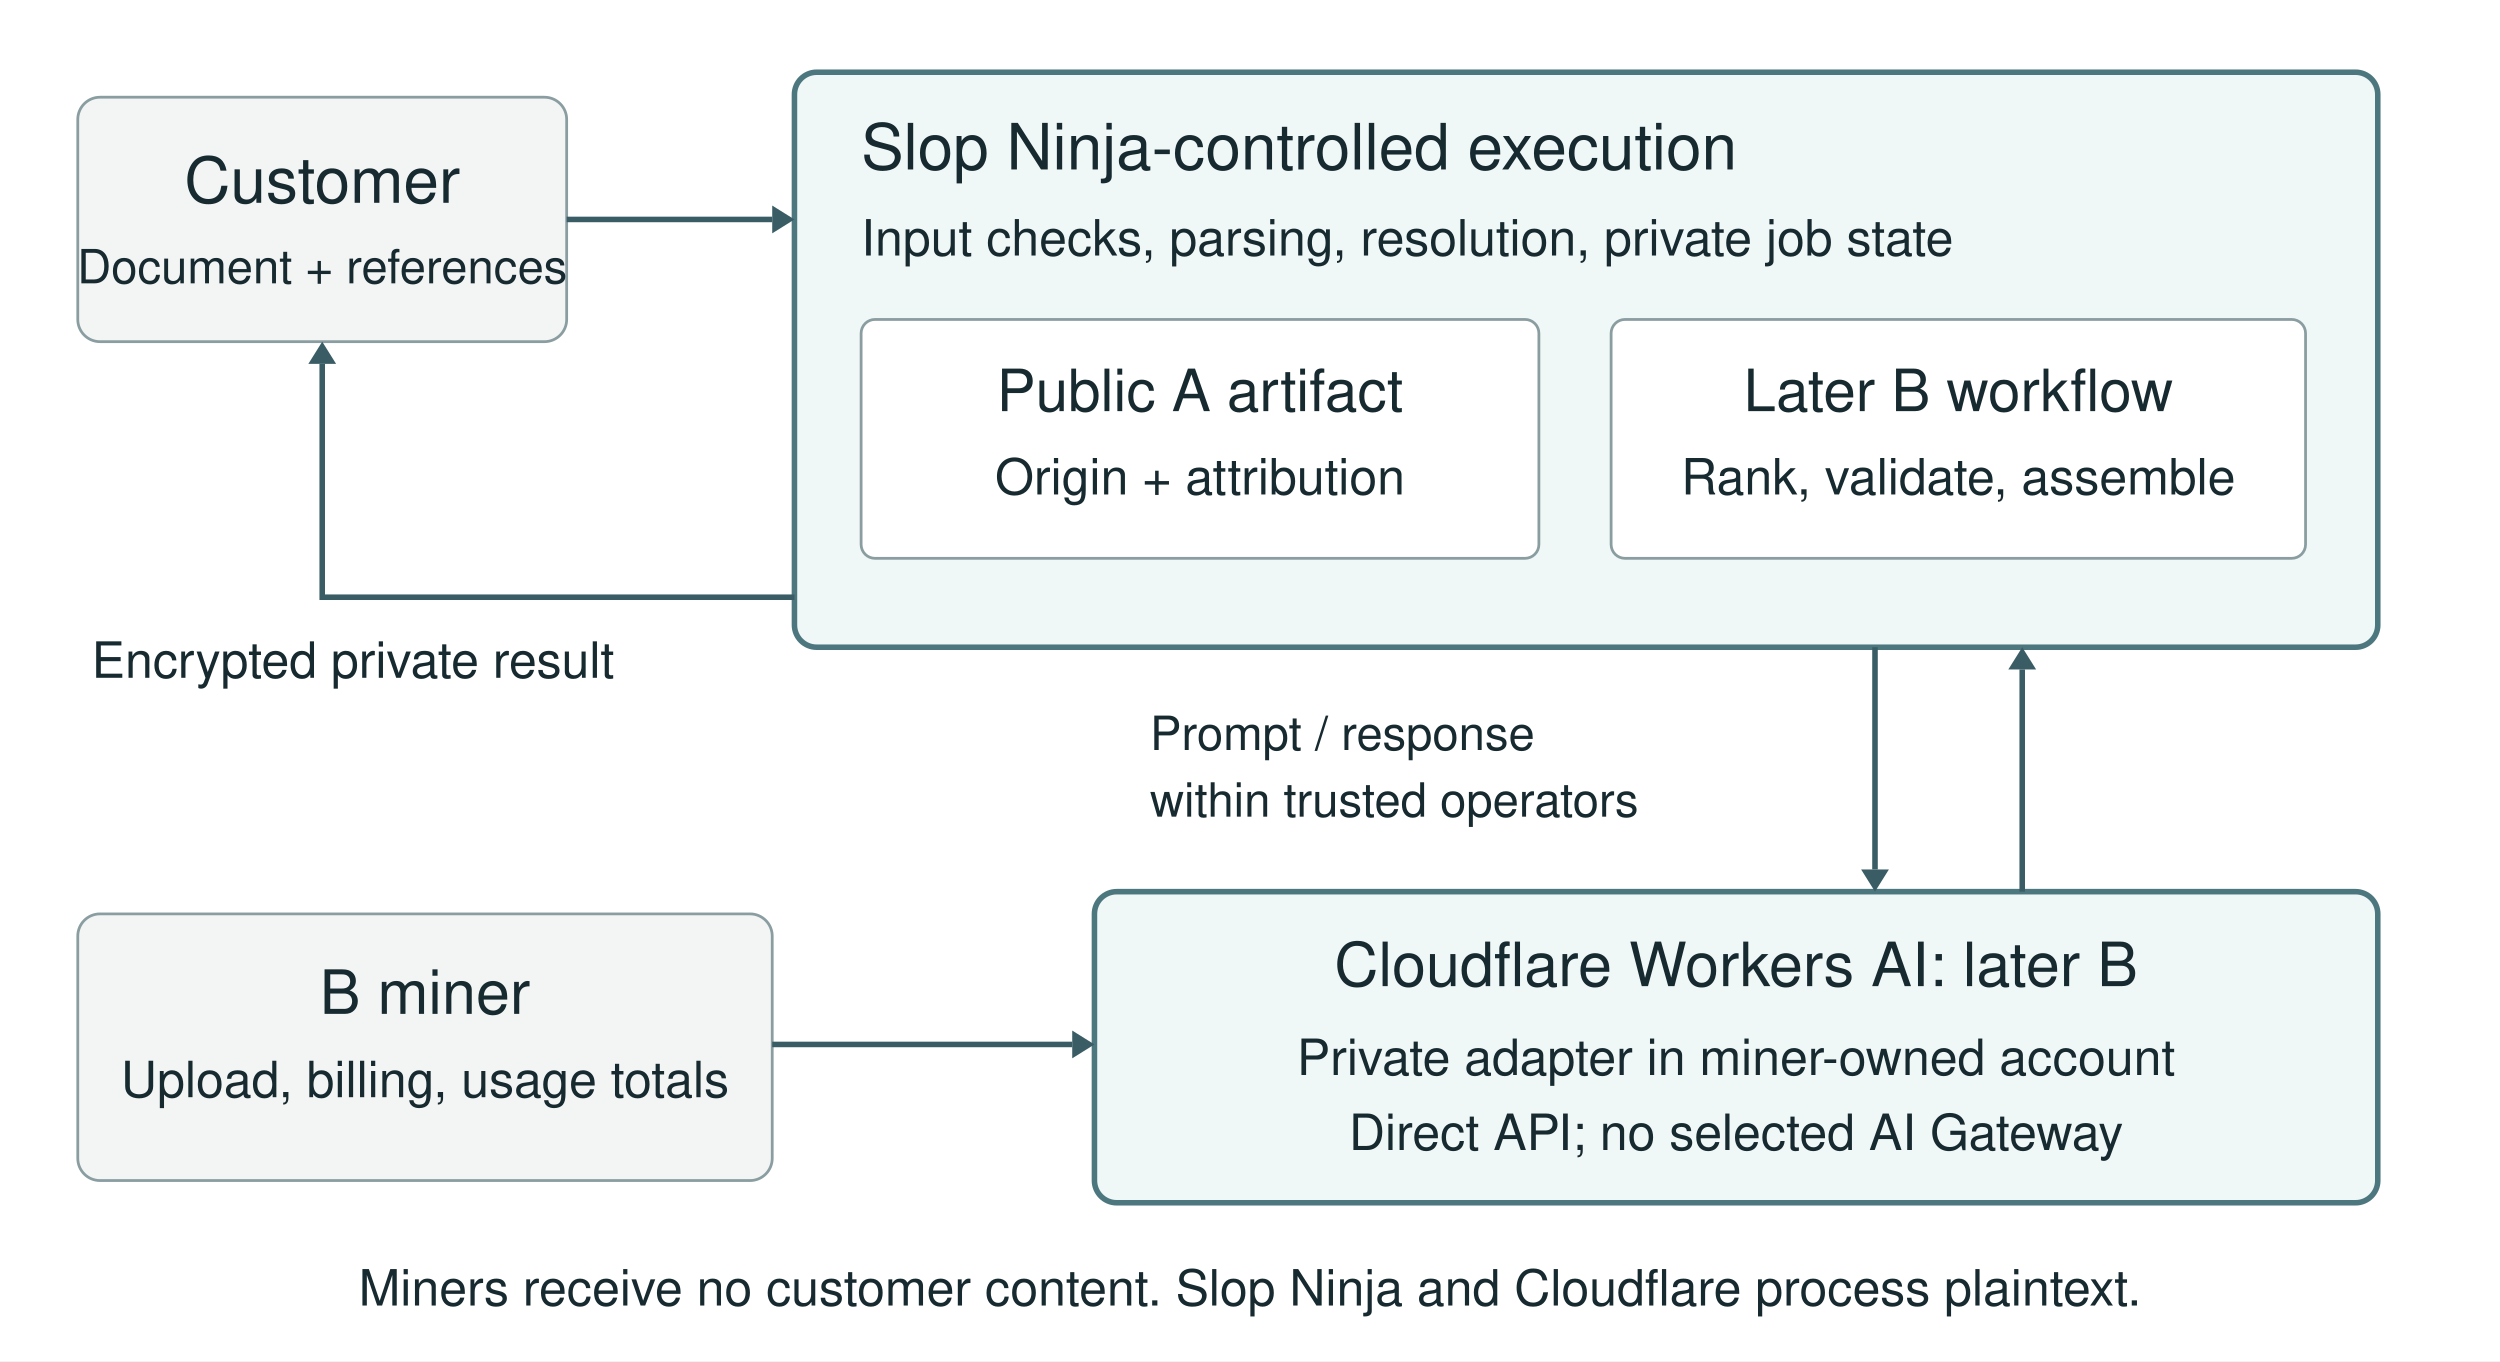
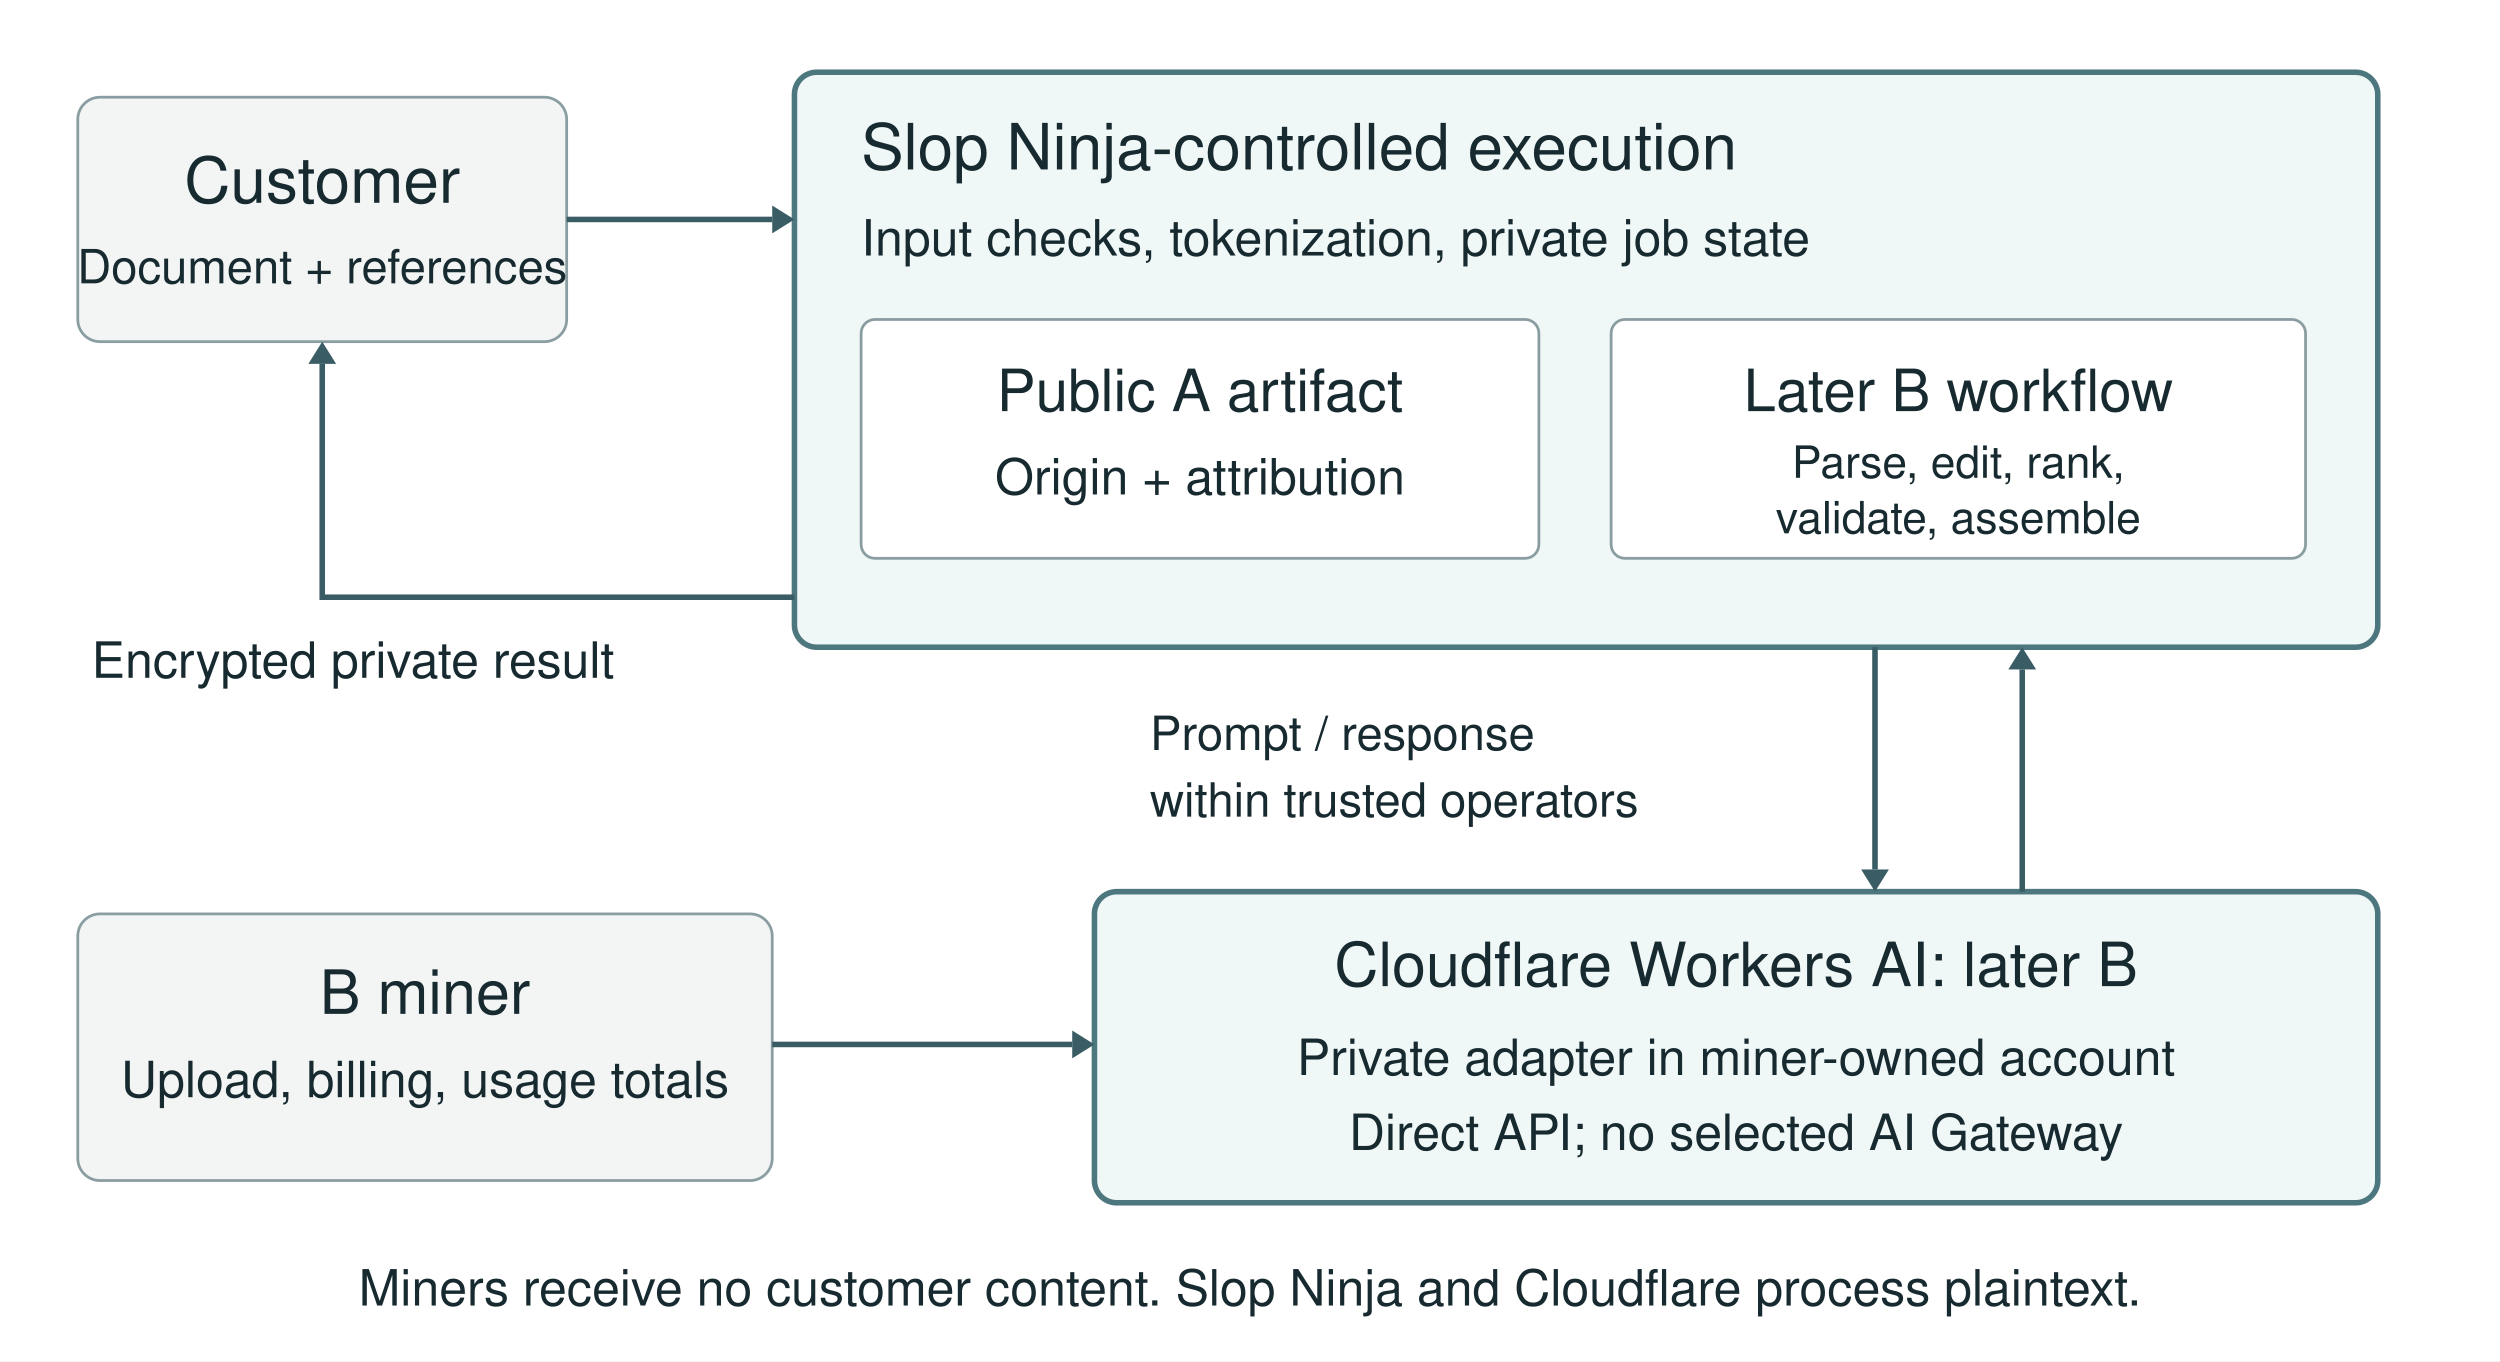
<svg xmlns="http://www.w3.org/2000/svg" width="900" height="490" viewBox="0 0 900 490">
  <defs>
    <marker id="arrow" markerWidth="8" markerHeight="8" refX="7" refY="4" orient="auto">
      <path d="M0,0 L8,4 L0,8 Z" fill="#395c65" />
    </marker>
  </defs>
  <rect width="900" height="490" fill="white" />
  <g font-family="Helvetica" fill="#172a30">
    <rect x="28" y="35" width="176" height="88" rx="8" fill="#f3f5f5" stroke="#8a9da1" />
    <text x="116" y="73" font-size="23" text-anchor="middle">Customer</text>
    <text x="116" y="102" font-size="17" text-anchor="middle">Document + references</text>
    <rect x="286" y="26" width="570" height="207" rx="8" fill="#f0f7f7" stroke="#4d777e" stroke-width="2" />
    <text x="310" y="61" font-size="23">Slop Ninja-controlled execution</text>
-     <text x="310" y="92" font-size="18">Input checks, parsing, resolution, private job state</text>
+     <text x="310" y="92" font-size="18">Input checks, tokenization, private job state</text>
    <rect x="310" y="115" width="244" height="86" rx="5" fill="white" stroke="#8a9da1" />
    <text x="432" y="148" font-size="21" text-anchor="middle">Public A artifact</text>
    <text x="432" y="178" font-size="18" text-anchor="middle">Origin + attribution</text>
    <rect x="580" y="115" width="250" height="86" rx="5" fill="white" stroke="#8a9da1" />
    <text x="705" y="148" font-size="21" text-anchor="middle">Later B workflow</text>
-     <text x="705" y="178" font-size="18" text-anchor="middle">Rank, validate, assemble</text>
+     <text x="705" y="172" font-size="16" text-anchor="middle">Parse, edit, rank,</text>
+     <text x="705" y="192" font-size="16" text-anchor="middle">validate, assemble</text>
    <path d="M204 79 H278" fill="none" stroke="#395c65" stroke-width="2" />
    <path d="M278 74 L286 79 L278 84 Z" fill="#395c65" />
    <path d="M286 215 H116 V131" fill="none" stroke="#395c65" stroke-width="2" />
    <path d="M111 131 L116 123 L121 131 Z" fill="#395c65" />
    <text x="33" y="244" font-size="18">Encrypted private result</text>
    <rect x="394" y="321" width="462" height="112" rx="8" fill="#f0f7f7" stroke="#4d777e" stroke-width="2" />
    <text x="625" y="355" font-size="22" text-anchor="middle">Cloudflare Workers AI: later B</text>
    <text x="625" y="387" font-size="18" text-anchor="middle">Private adapter in miner-owned account</text>
    <text x="625" y="414" font-size="18" text-anchor="middle">Direct API; no selected AI Gateway</text>
    <path d="M675 233 V313" fill="none" stroke="#395c65" stroke-width="2" />
    <path d="M670 313 L675 321 L680 313 Z" fill="#395c65" />
    <path d="M728 321 V241" fill="none" stroke="#395c65" stroke-width="2" />
    <path d="M723 241 L728 233 L733 241 Z" fill="#395c65" />
    <text x="414" y="270" font-size="17">Prompt / response</text>
    <text x="414" y="294" font-size="17">within trusted operators</text>
    <rect x="28" y="329" width="250" height="96" rx="8" fill="#f3f5f5" stroke="#8a9da1" />
    <text x="153" y="365" font-size="22" text-anchor="middle">B miner</text>
    <text x="153" y="395" font-size="18" text-anchor="middle">Upload, billing, usage totals</text>
    <path d="M278 376 H386" fill="none" stroke="#395c65" stroke-width="2" />
    <path d="M386 371 L394 376 L386 381 Z" fill="#395c65" />
    <text x="450" y="470" font-size="18" text-anchor="middle">Miners receive no customer content. Slop Ninja and Cloudflare process plaintext.</text>
  </g>
</svg>
